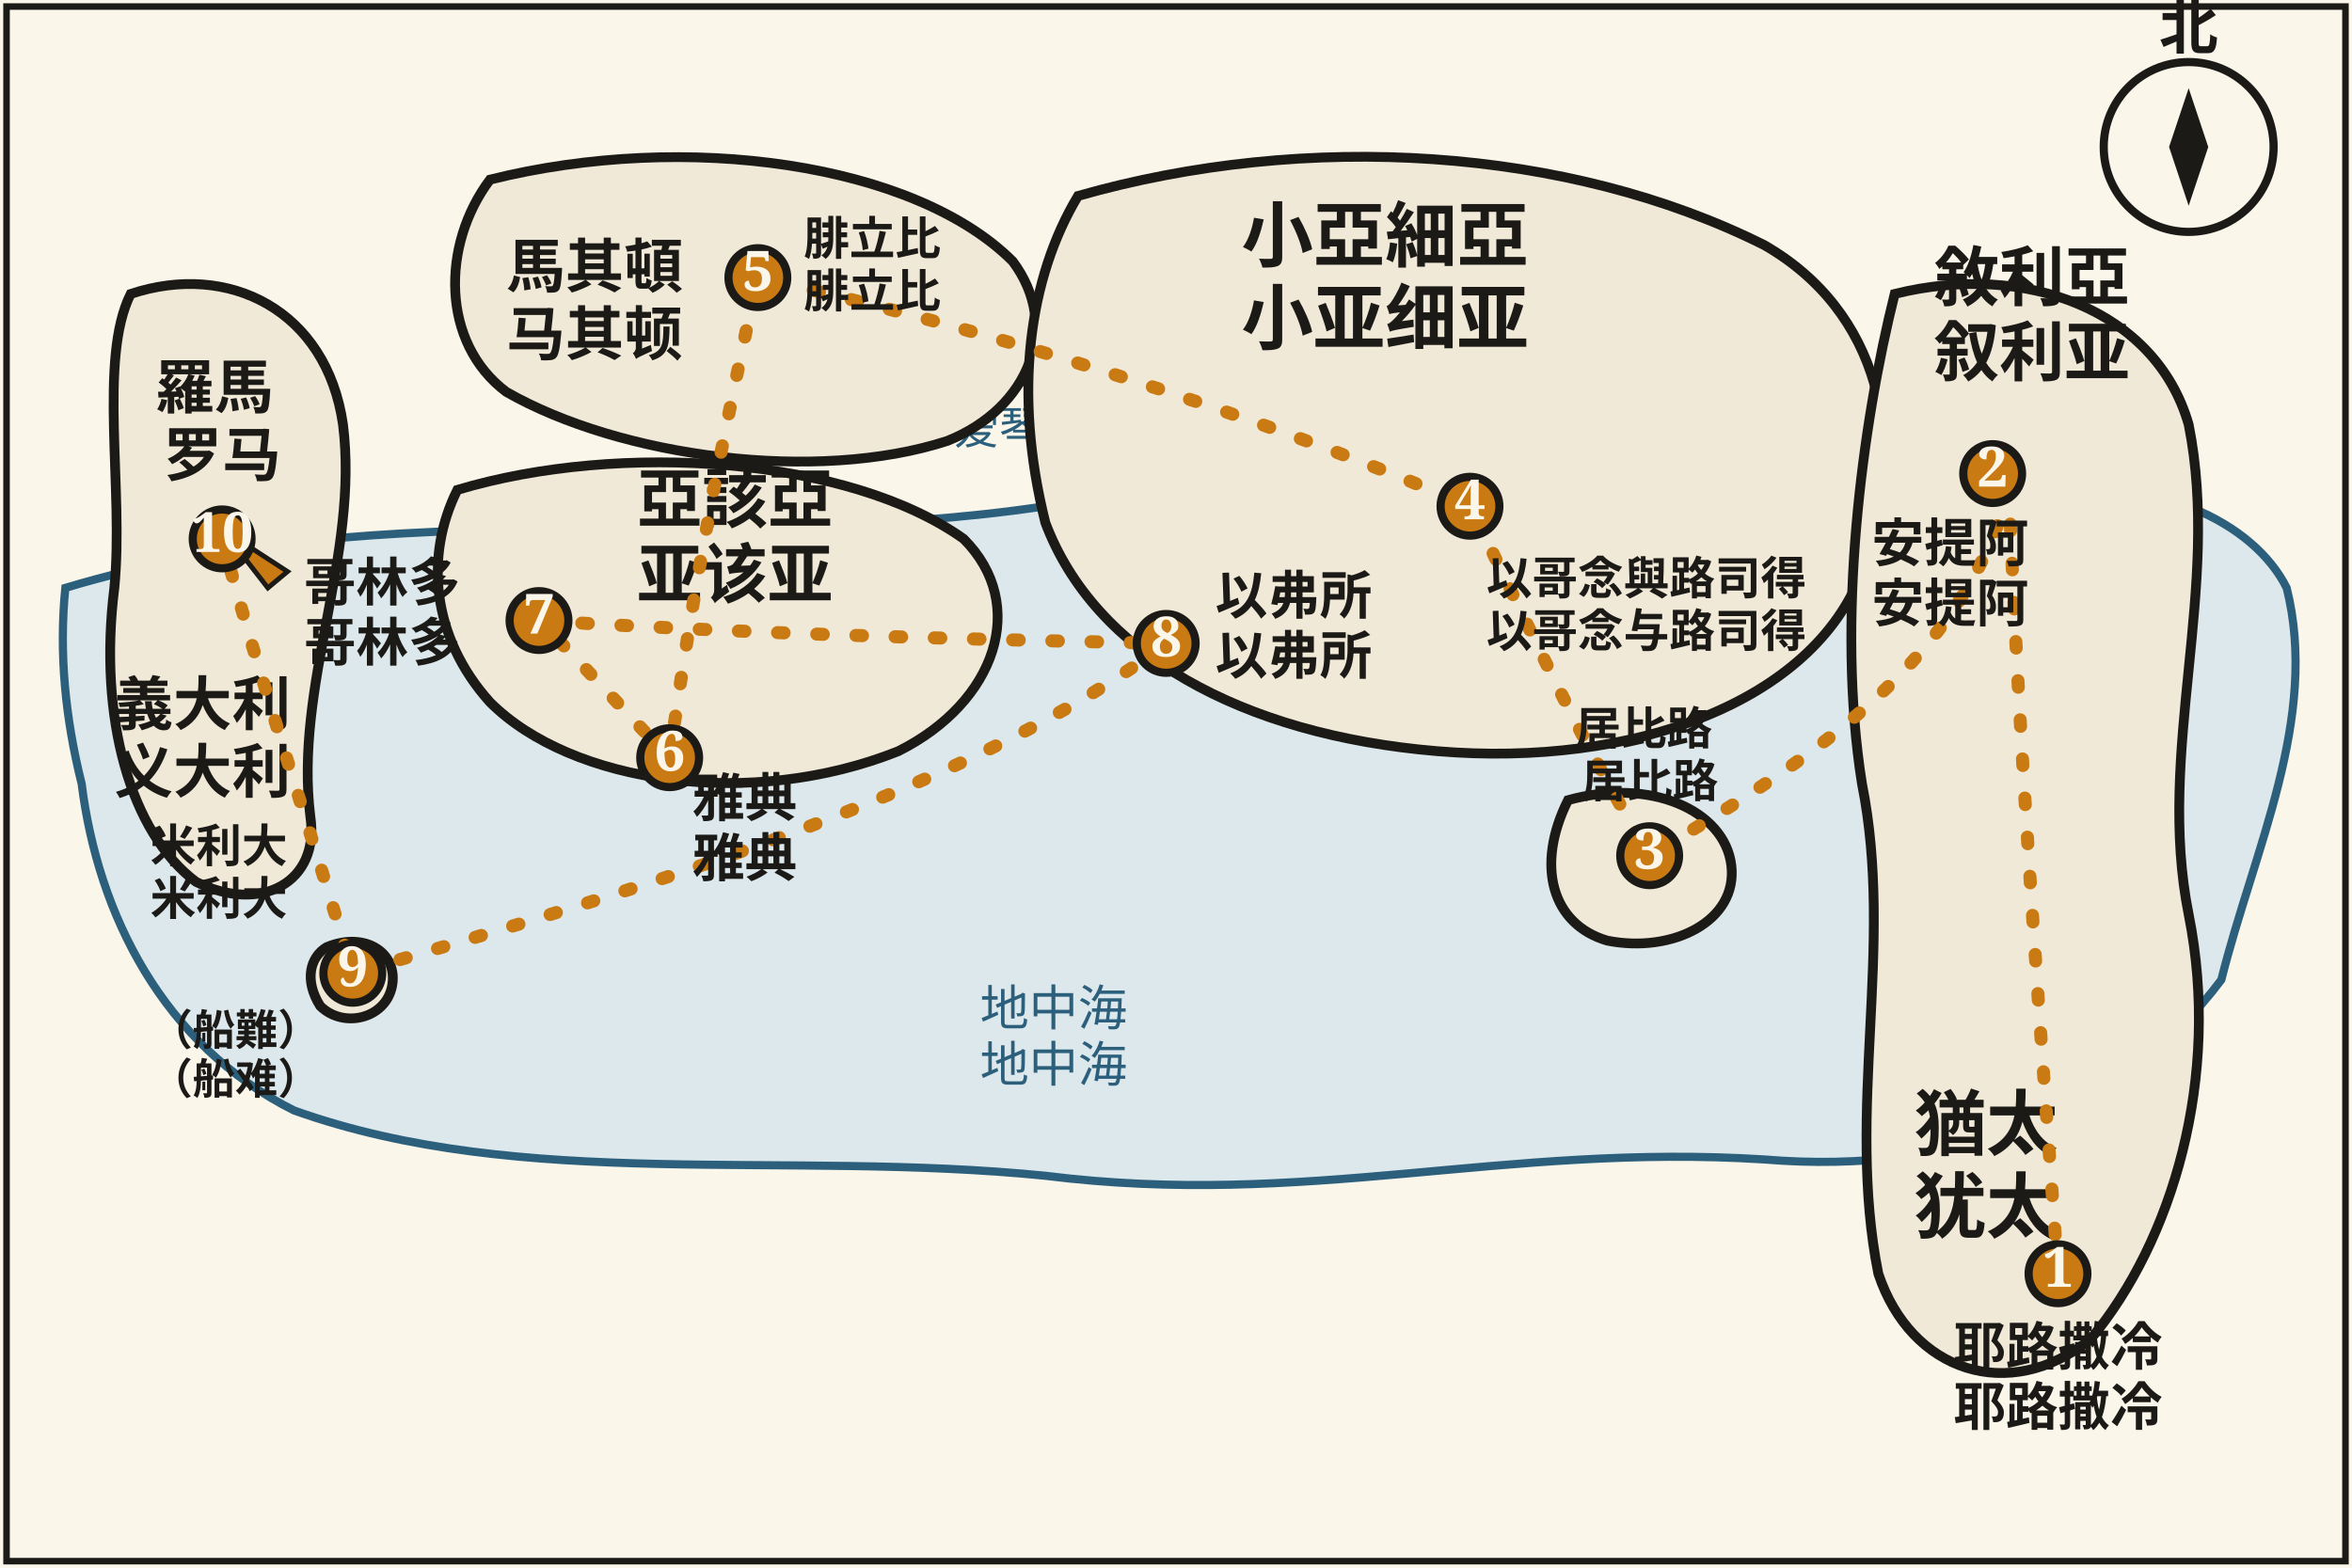
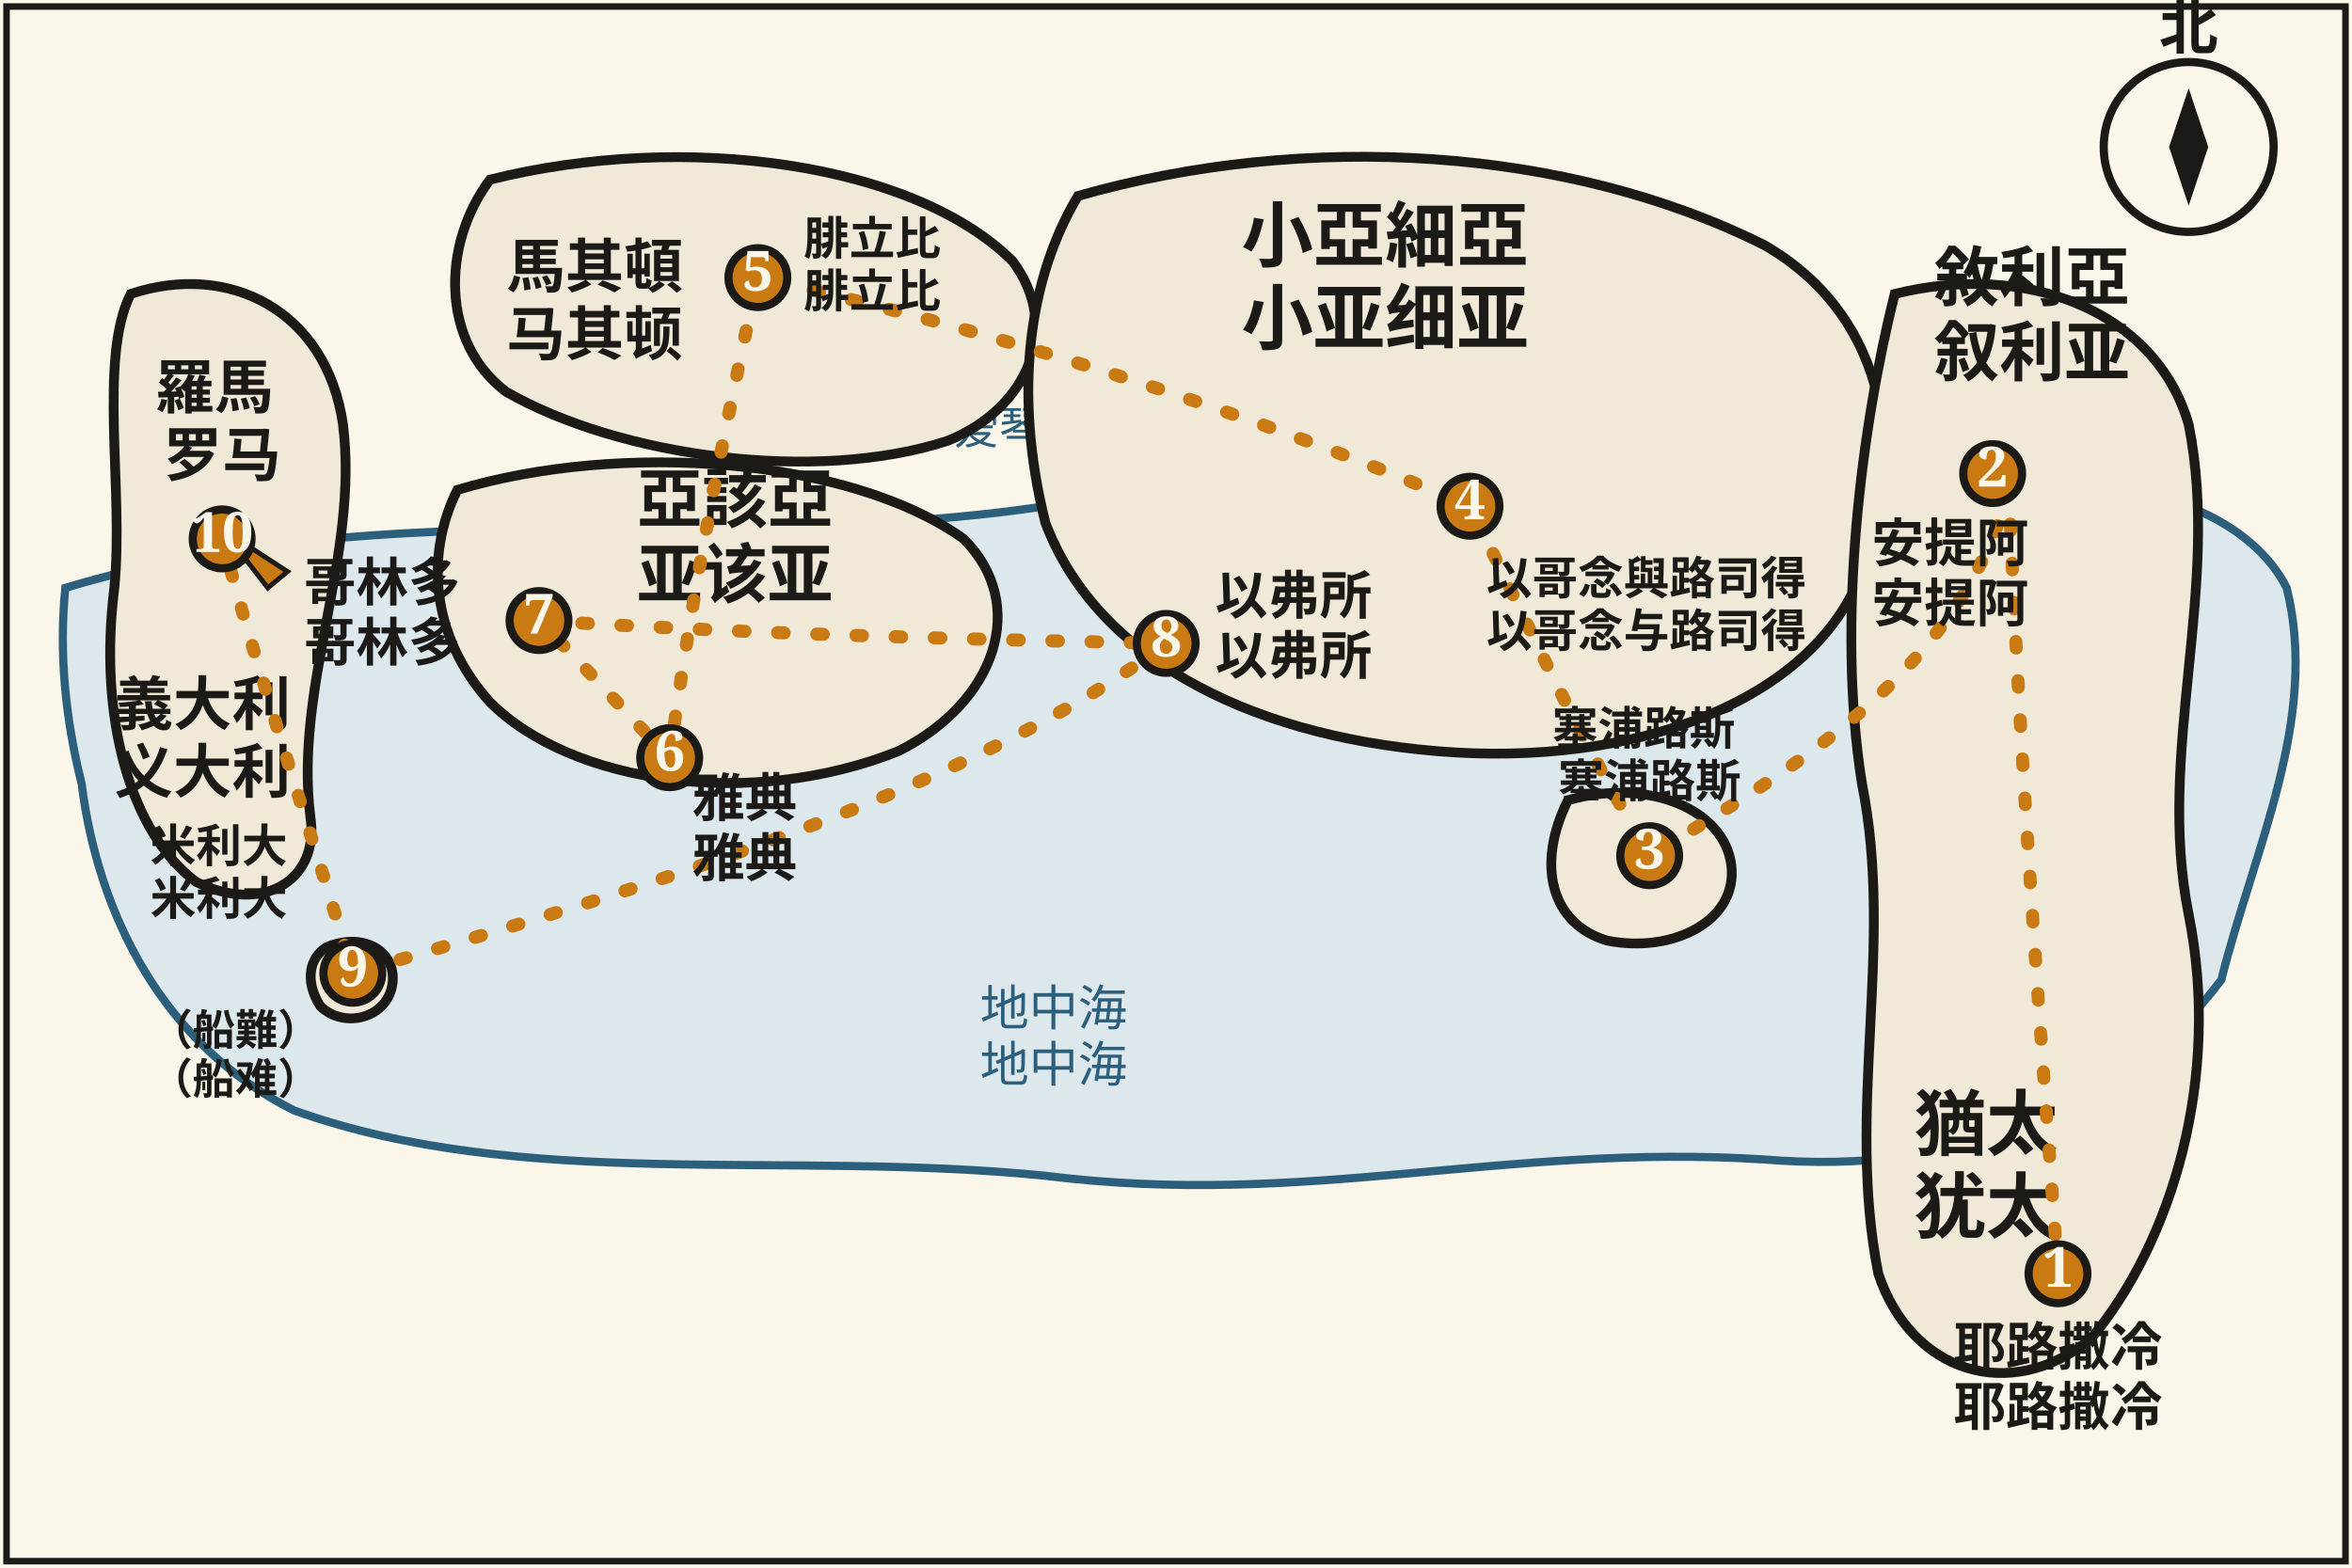
<svg xmlns="http://www.w3.org/2000/svg" viewBox="0 0 720 480" width="100%" height="480">
  <rect width="720" height="480" fill="#fbf6ea" />
  <path d="M20,180 C120,150 220,170 320,155 C420,140 520,160 620,150 C660,145 690,160 700,180 C710,220 690,260 680,300 C650,340 600,360 540,355 C460,350 400,370 320,360 C240,352 160,365 90,340 C50,320 30,280 25,240 C20,220 18,200 20,180 Z" fill="#dce8ec" stroke="#2c5f7c" stroke-width="2.5" />
  <text x="300" y="314" font-family="PingFang TC, PingFang SC, Microsoft YaHei, Heiti SC, sans-serif" font-size="15" fill="#2c5f7c">
    <tspan x="300" dy="0">地中海</tspan>
    <tspan x="300" dy="1.15em">地中海</tspan>
  </text>
  <text x="292" y="120" font-family="PingFang TC, PingFang SC, Microsoft YaHei, Heiti SC, sans-serif" font-size="14" fill="#2c5f7c">
    <tspan x="292" dy="0">愛琴海</tspan>
    <tspan x="292" dy="1.15em">爱琴海</tspan>
  </text>
  <path d="M40,90 C70,80 100,95 105,130 C110,170 90,210 95,250 C98,270 80,280 60,270 C40,255 30,220 35,180 C38,150 30,110 40,90 Z" fill="#f1e9d8" stroke="#1c1a17" stroke-width="3" />
  <text x="35" y="222" font-family="PingFang TC, PingFang SC, Microsoft YaHei, Heiti SC, sans-serif" font-weight="700" font-size="18" fill="#1c1a17">
    <tspan x="35" dy="0">義大利</tspan>
    <tspan x="35" dy="1.15em">义大利</tspan>
  </text>
  <path d="M100,290 C112,285 122,292 120,302 C118,312 105,315 98,308 C93,300 95,293 100,290 Z" fill="#f1e9d8" stroke="#1c1a17" stroke-width="3" />
  <path d="M150,55 C210,40 280,50 310,80 C325,100 315,125 290,135 C250,148 190,140 155,120 C135,105 135,75 150,55 Z" fill="#f1e9d8" stroke="#1c1a17" stroke-width="3" />
  <text x="155" y="88" font-family="PingFang TC, PingFang SC, Microsoft YaHei, Heiti SC, sans-serif" font-weight="700" font-size="18" fill="#1c1a17">
    <tspan x="155" dy="0">馬其頓</tspan>
    <tspan x="155" dy="1.15em">马其顿</tspan>
  </text>
  <path d="M140,150 C190,135 260,140 295,165 C315,185 305,215 275,230 C230,248 175,240 150,215 C132,195 130,170 140,150 Z" fill="#f1e9d8" stroke="#1c1a17" stroke-width="3" />
  <text x="195" y="160" font-family="PingFang TC, PingFang SC, Microsoft YaHei, Heiti SC, sans-serif" font-weight="700" font-size="20" fill="#1c1a17">
    <tspan x="195" dy="0">亞該亞</tspan>
    <tspan x="195" dy="1.15em">亚该亚</tspan>
  </text>
  <path d="M330,60 C400,40 480,45 540,75 C575,95 585,135 570,175 C555,215 500,235 440,230 C380,225 335,200 320,160 C310,120 315,85 330,60 Z" fill="#f1e9d8" stroke="#1c1a17" stroke-width="3" />
  <text x="380" y="80" font-family="PingFang TC, PingFang SC, Microsoft YaHei, Heiti SC, sans-serif" font-weight="700" font-size="22" fill="#1c1a17">
    <tspan x="380" dy="0">小亞細亞</tspan>
    <tspan x="380" dy="1.15em">小亚细亚</tspan>
  </text>
  <path d="M480,245 C505,238 528,248 530,265 C532,282 512,292 492,288 C475,283 470,265 480,245 Z" fill="#f1e9d8" stroke="#1c1a17" stroke-width="3" />
  <path d="M580,90 C620,80 660,95 670,130 C680,180 660,230 670,280 C680,330 665,380 640,410 C615,430 585,420 575,390 C565,340 580,290 570,240 C562,190 570,130 580,90 Z" fill="#f1e9d8" stroke="#1c1a17" stroke-width="3" />
  <text x="592" y="92" font-family="PingFang TC, PingFang SC, Microsoft YaHei, Heiti SC, sans-serif" font-weight="700" font-size="20" fill="#1c1a17">
    <tspan x="592" dy="0">敘利亞</tspan>
    <tspan x="592" dy="1.15em">叙利亚</tspan>
  </text>
  <text x="586" y="352" font-family="PingFang TC, PingFang SC, Microsoft YaHei, Heiti SC, sans-serif" font-weight="700" font-size="22" fill="#1c1a17">
    <tspan x="586" dy="0">猶太</tspan>
    <tspan x="586" dy="1.15em">犹太</tspan>
  </text>
  <path d="M630,390 C625,320 618,230 615,150 C600,205 550,235 505,262 C480,220 465,185 450,155 C380,125 300,100 232,85 C222,130 212,180 205,232 C195,222 180,205 165,190 C245,195 315,196 357,197 C300,240 205,270 108,298 C97,260 80,210 68,165" fill="none" stroke="#c97a12" stroke-width="4" stroke-dasharray="2,10" stroke-linecap="round" />
  <path d="M82,180 L68,162 L88,175 Z" fill="#c97a12" stroke="#1c1a17" stroke-width="1.5" />
  <circle cx="630" cy="390" r="9" fill="#c97a12" stroke="#1c1a17" stroke-width="2.5" />
  <text x="630" y="394" text-anchor="middle" font-family="Georgia, serif" font-weight="700" font-size="17" fill="#fbf6ea">1</text>
  <text x="598" y="418" font-family="PingFang TC, PingFang SC, Microsoft YaHei, Heiti SC, sans-serif" font-weight="700" font-size="16" fill="#1c1a17">
    <tspan x="598" dy="0">耶路撒冷</tspan>
    <tspan x="598" dy="1.15em">耶路撒冷</tspan>
  </text>
  <circle cx="610" cy="145" r="9" fill="#c97a12" stroke="#1c1a17" stroke-width="2.5" />
  <text x="610" y="149" text-anchor="middle" font-family="Georgia, serif" font-weight="700" font-size="17" fill="#fbf6ea">2</text>
  <text x="573" y="172" font-family="PingFang TC, PingFang SC, Microsoft YaHei, Heiti SC, sans-serif" font-weight="700" font-size="16" fill="#1c1a17">
    <tspan x="573" dy="0">安提阿</tspan>
    <tspan x="573" dy="1.15em">安提阿</tspan>
  </text>
  <circle cx="505" cy="262" r="9" fill="#c97a12" stroke="#1c1a17" stroke-width="2.5" />
  <text x="505" y="266" text-anchor="middle" font-family="Georgia, serif" font-weight="700" font-size="17" fill="#fbf6ea">3</text>
  <text x="505" y="228" text-anchor="middle" font-family="PingFang TC, PingFang SC, Microsoft YaHei, Heiti SC, sans-serif" font-weight="700" font-size="14" fill="#1c1a17">
-     <tspan x="505" dy="0">居比路</tspan>
-     <tspan x="505" dy="1.15em">居比路</tspan>
+     <tspan x="505" dy="0">塞浦路斯</tspan>
+     <tspan x="505" dy="1.15em">塞浦路斯</tspan>
  </text>
  <circle cx="450" cy="155" r="9" fill="#c97a12" stroke="#1c1a17" stroke-width="2.5" />
  <text x="450" y="159" text-anchor="middle" font-family="Georgia, serif" font-weight="700" font-size="17" fill="#fbf6ea">4</text>
  <text x="455" y="182" font-family="PingFang TC, PingFang SC, Microsoft YaHei, Heiti SC, sans-serif" font-weight="700" font-size="14" fill="#1c1a17">
    <tspan x="455" dy="0">以哥念與路司得</tspan>
    <tspan x="455" dy="1.15em">以哥念与路司得</tspan>
  </text>
  <circle cx="232" cy="85" r="9" fill="#c97a12" stroke="#1c1a17" stroke-width="2.5" />
  <text x="232" y="89" text-anchor="middle" font-family="Georgia, serif" font-weight="700" font-size="17" fill="#fbf6ea">5</text>
  <text x="246" y="78" font-family="PingFang TC, PingFang SC, Microsoft YaHei, Heiti SC, sans-serif" font-weight="700" font-size="14" fill="#1c1a17">
    <tspan x="246" dy="0">腓立比</tspan>
    <tspan x="246" dy="1.15em">腓立比</tspan>
  </text>
  <circle cx="205" cy="232" r="9" fill="#c97a12" stroke="#1c1a17" stroke-width="2.5" />
  <text x="205" y="236" text-anchor="middle" font-family="Georgia, serif" font-weight="700" font-size="17" fill="#fbf6ea">6</text>
  <text x="212" y="250" font-family="PingFang TC, PingFang SC, Microsoft YaHei, Heiti SC, sans-serif" font-weight="700" font-size="16" fill="#1c1a17">
    <tspan x="212" dy="0">雅典</tspan>
    <tspan x="212" dy="1.15em">雅典</tspan>
  </text>
  <circle cx="165" cy="190" r="9" fill="#c97a12" stroke="#1c1a17" stroke-width="2.5" />
  <text x="165" y="194" text-anchor="middle" font-family="Georgia, serif" font-weight="700" font-size="17" fill="#fbf6ea">7</text>
  <text x="93" y="184" font-family="PingFang TC, PingFang SC, Microsoft YaHei, Heiti SC, sans-serif" font-weight="700" font-size="16" fill="#1c1a17">
    <tspan x="93" dy="0">哥林多</tspan>
    <tspan x="93" dy="1.15em">哥林多</tspan>
  </text>
  <circle cx="357" cy="197" r="9" fill="#c97a12" stroke="#1c1a17" stroke-width="2.5" />
  <text x="357" y="201" text-anchor="middle" font-family="Georgia, serif" font-weight="700" font-size="17" fill="#fbf6ea">8</text>
  <text x="372" y="188" font-family="PingFang TC, PingFang SC, Microsoft YaHei, Heiti SC, sans-serif" font-weight="700" font-size="16" fill="#1c1a17">
    <tspan x="372" dy="0">以弗所</tspan>
    <tspan x="372" dy="1.15em">以弗所</tspan>
  </text>
  <circle cx="108" cy="298" r="9" fill="#c97a12" stroke="#1c1a17" stroke-width="2.5" />
  <text x="108" y="302" text-anchor="middle" font-family="Georgia, serif" font-weight="700" font-size="17" fill="#fbf6ea">9</text>
  <text x="46" y="264" font-family="PingFang TC, PingFang SC, Microsoft YaHei, Heiti SC, sans-serif" font-weight="700" font-size="14" fill="#1c1a17">
    <tspan x="46" dy="0">米利大</tspan>
    <tspan x="46" dy="1.15em">米利大</tspan>
  </text>
  <text x="46" y="320" font-family="PingFang TC, PingFang SC, Microsoft YaHei, Heiti SC, sans-serif" font-weight="700" font-size="13" fill="#1c1a17">
    <tspan x="46" dy="0">（船難）</tspan>
    <tspan x="46" dy="1.15em">（船难）</tspan>
  </text>
  <circle cx="68" cy="165" r="9" fill="#c97a12" stroke="#1c1a17" stroke-width="2.5" />
  <text x="68" y="169" text-anchor="middle" font-family="Georgia, serif" font-weight="700" font-size="17" fill="#fbf6ea">10</text>
  <text x="68" y="125" text-anchor="middle" font-family="PingFang TC, PingFang SC, Microsoft YaHei, Heiti SC, sans-serif" font-weight="700" font-size="18" fill="#1c1a17">
    <tspan x="68" dy="0">羅馬</tspan>
    <tspan x="68" dy="1.15em">罗马</tspan>
  </text>
  <g transform="translate(670,45)">
    <circle r="26" fill="#fbf6ea" stroke="#1c1a17" stroke-width="2.5" />
    <path d="M0,-18 L6,0 L0,18 L-6,0 Z" fill="#1c1a17" />
    <text y="-30" font-family="PingFang TC, PingFang SC, Microsoft YaHei, Heiti SC, sans-serif" font-weight="700" font-size="18" fill="#1c1a17" text-anchor="middle">北</text>
  </g>
  <rect x="2" y="2" width="716" height="476" fill="none" stroke="#1c1a17" stroke-width="2" />
</svg>
